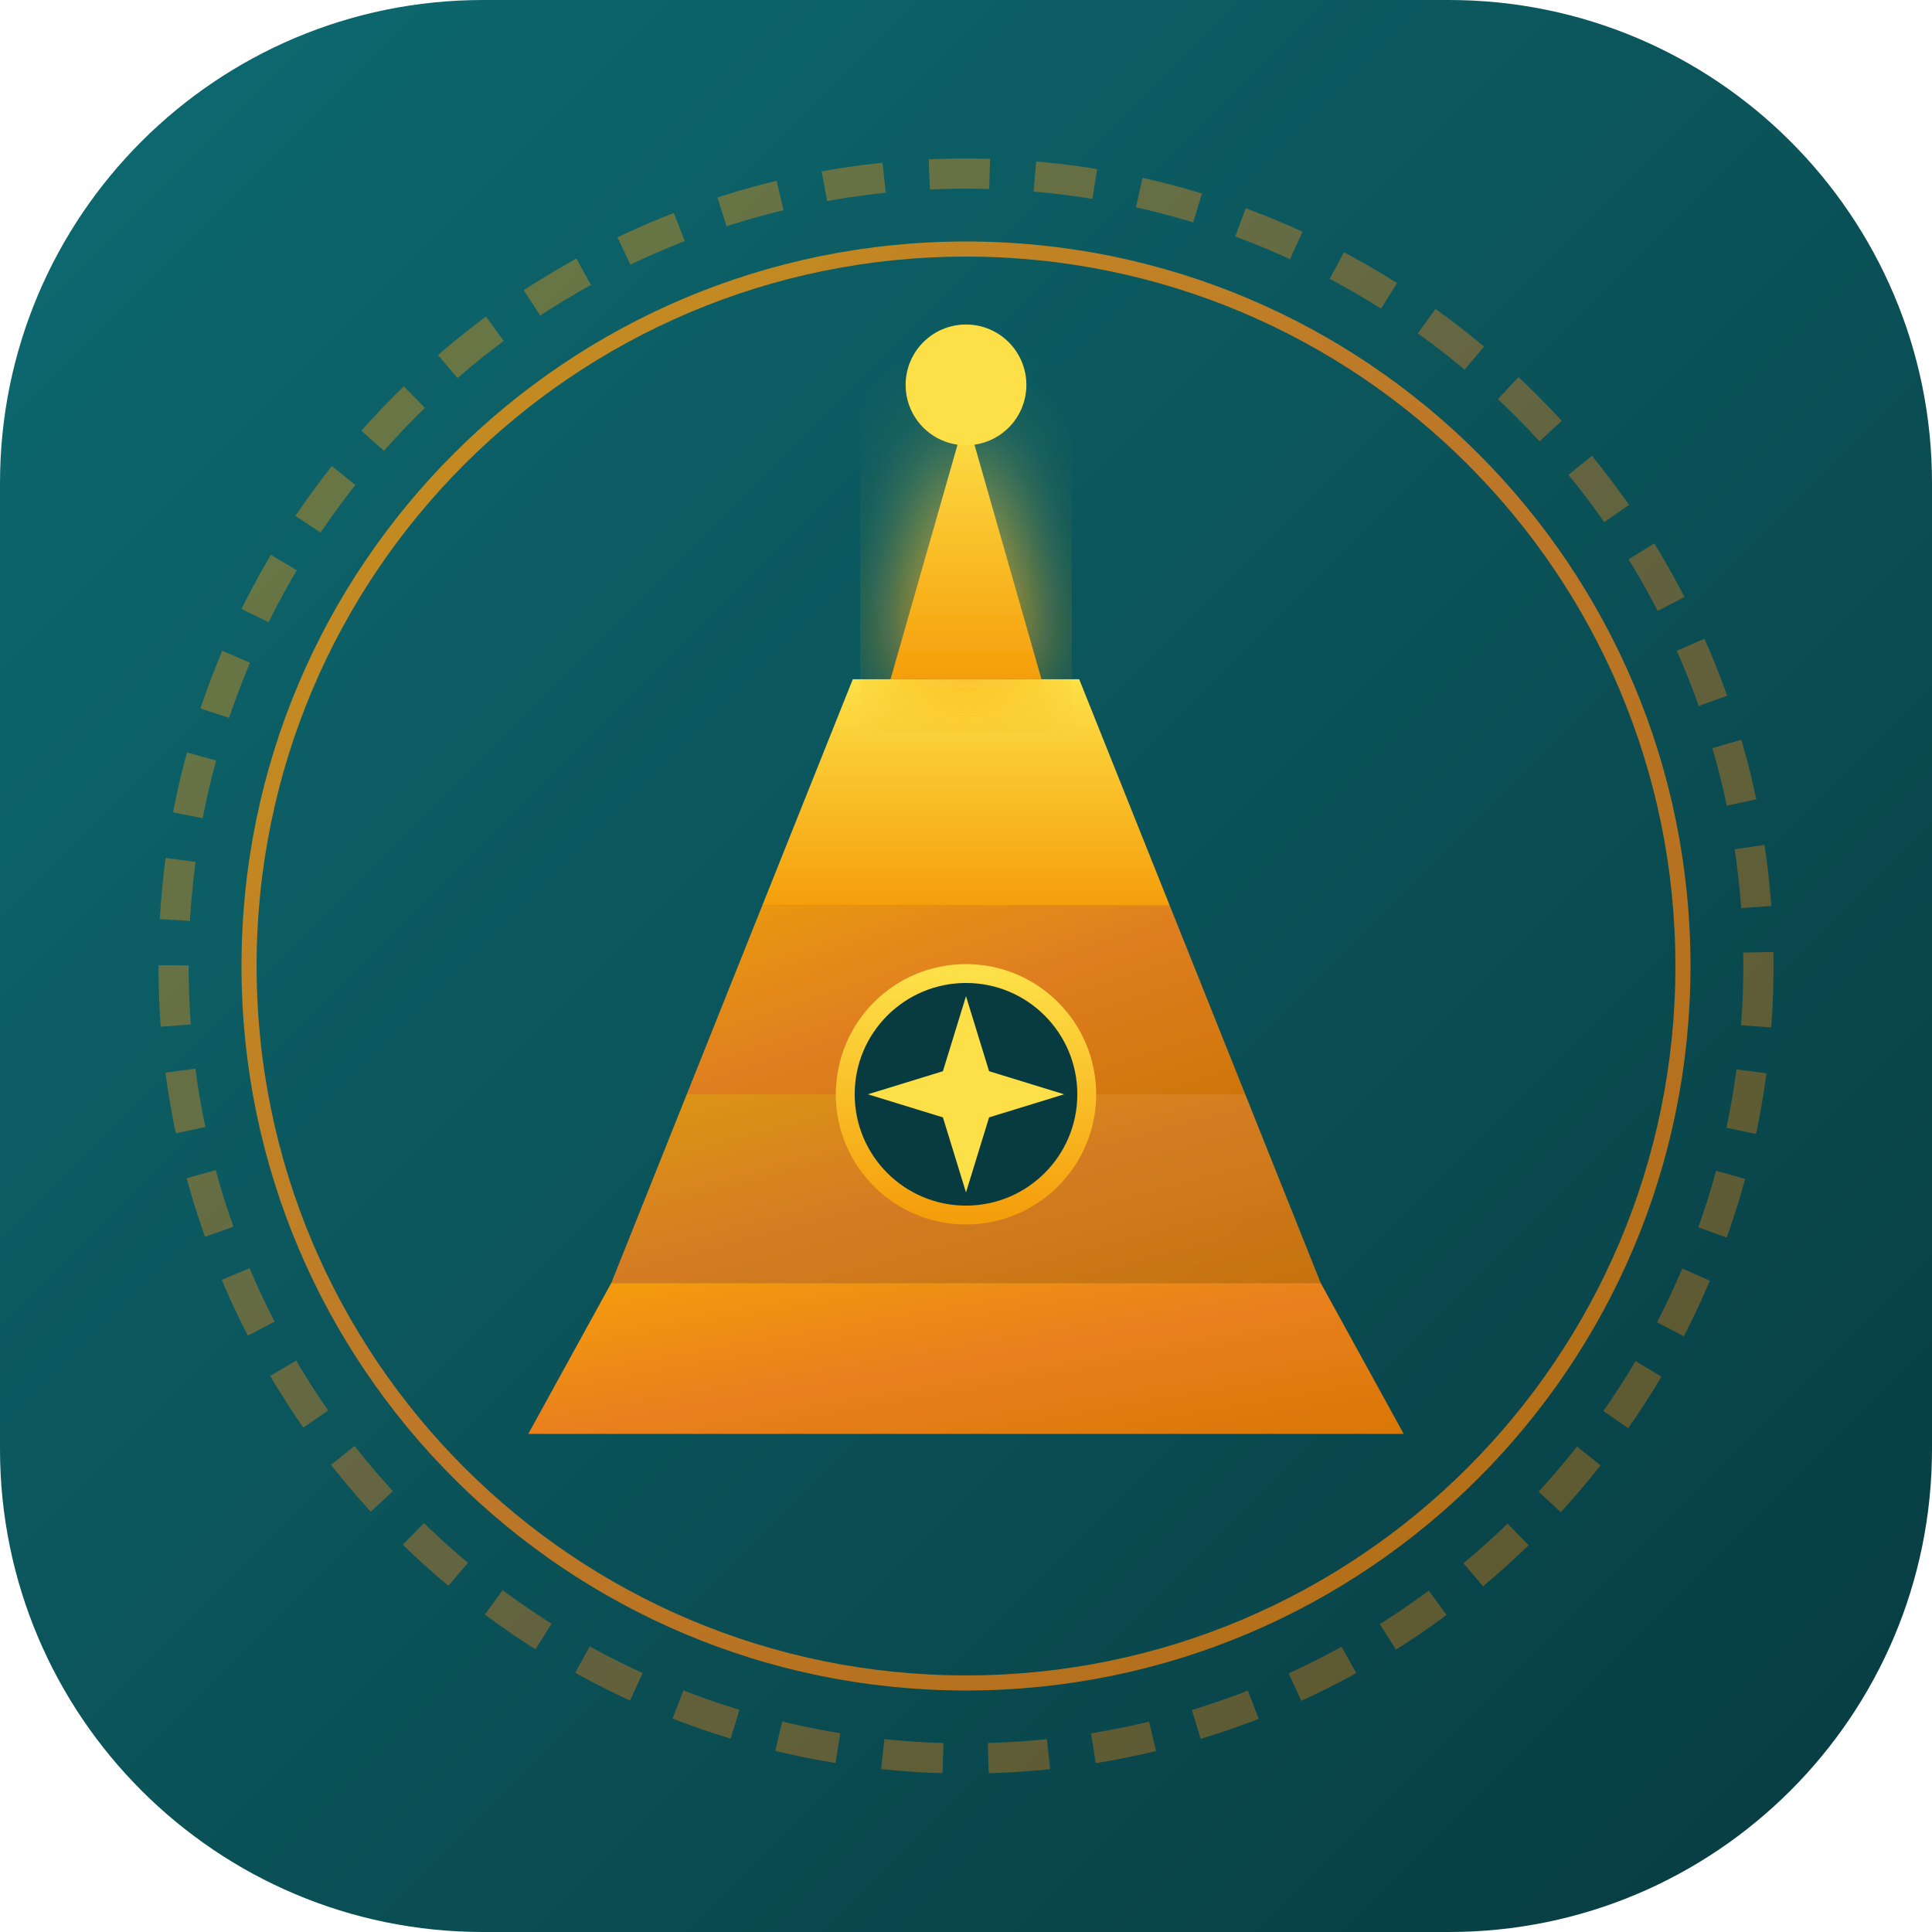
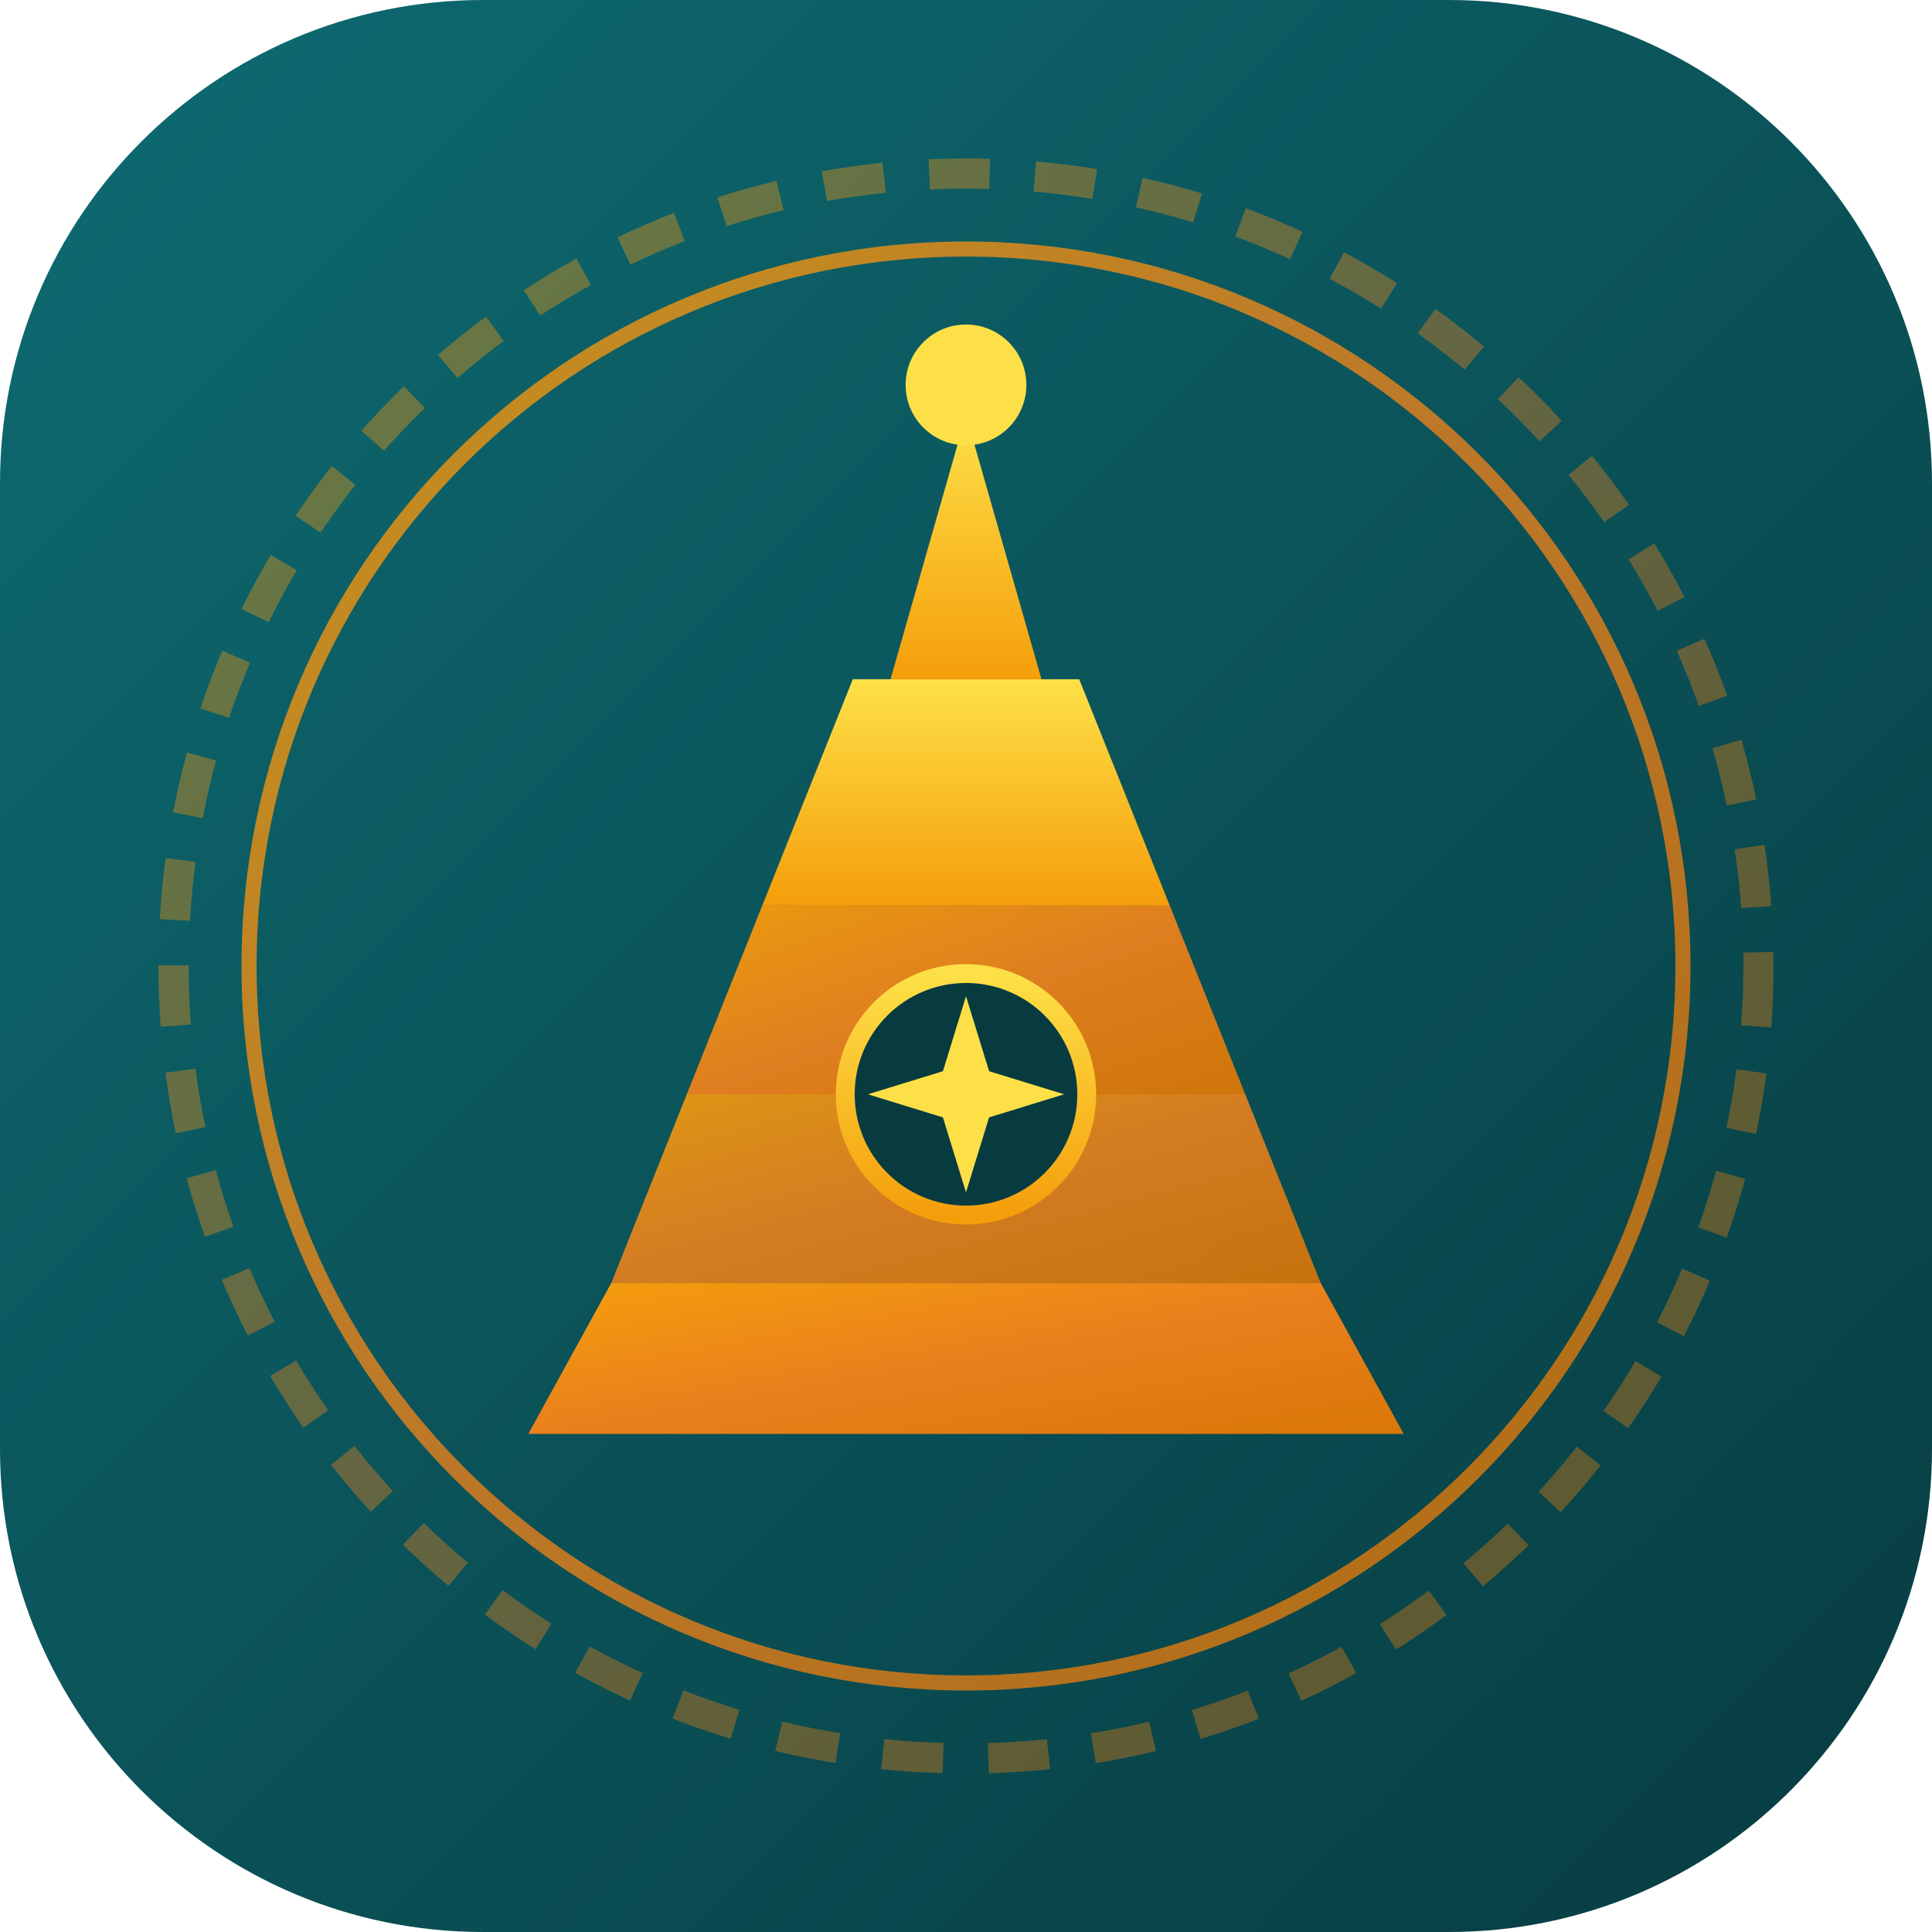
<svg xmlns="http://www.w3.org/2000/svg" viewBox="0 0 512 512" width="512" height="512">
  <defs>
    <linearGradient id="bgGrad" x1="0%" y1="0%" x2="100%" y2="100%">
      <stop offset="0%" stop-color="#0E6B72" />
      <stop offset="100%" stop-color="#073B40" />
    </linearGradient>
    <linearGradient id="saffronGrad" x1="0%" y1="0%" x2="100%" y2="100%">
      <stop offset="0%" stop-color="#F59E0B" />
      <stop offset="50%" stop-color="#E9801D" />
      <stop offset="100%" stop-color="#D97706" />
    </linearGradient>
    <linearGradient id="goldGlow" x1="0%" y1="0%" x2="0%" y2="100%">
      <stop offset="0%" stop-color="#FDE047" />
      <stop offset="100%" stop-color="#F59E0B" />
    </linearGradient>
-     <filter id="glow" x="-20%" y="-20%" width="140%" height="140%">
-       <feGaussianBlur stdDeviation="12" result="blur" />
-       <feComposite in="SourceGraphic" in2="blur" operator="over" />
-     </filter>
  </defs>
  <rect width="512" height="512" rx="128" fill="url(#bgGrad)" />
  <circle cx="256" cy="256" r="210" fill="none" stroke="url(#saffronGrad)" stroke-width="8" stroke-dasharray="16 12" opacity="0.4" />
  <circle cx="256" cy="256" r="190" fill="none" stroke="url(#saffronGrad)" stroke-width="4" opacity="0.8" />
  <g transform="translate(0, 10)">
    <path d="M140 370 L372 370 L350 330 L162 330 Z" fill="url(#saffronGrad)" />
    <path d="M162 330 L350 330 L330 280 L182 280 Z" fill="url(#saffronGrad)" opacity="0.9" />
    <path d="M182 280 L330 280 L310 230 L202 230 Z" fill="url(#saffronGrad)" opacity="0.95" />
    <path d="M202 230 L310 230 L286 170 L226 170 Z" fill="url(#goldGlow)" />
-     <path d="M256 100 L276 170 L236 170 Z" fill="url(#goldGlow)" filter="url(#glow)" />
+     <path d="M256 100 L276 170 L236 170 Z" fill="url(#goldGlow)" />
    <circle cx="256" cy="92" r="16" fill="#FDE047" />
    <circle cx="256" cy="280" r="32" fill="#073B40" stroke="url(#goldGlow)" stroke-width="5" />
    <path d="M256 254 L264 280 L256 306 L248 280 Z" fill="#FDE047" />
    <path d="M230 280 L256 272 L282 280 L256 288 Z" fill="#FDE047" />
  </g>
</svg>
